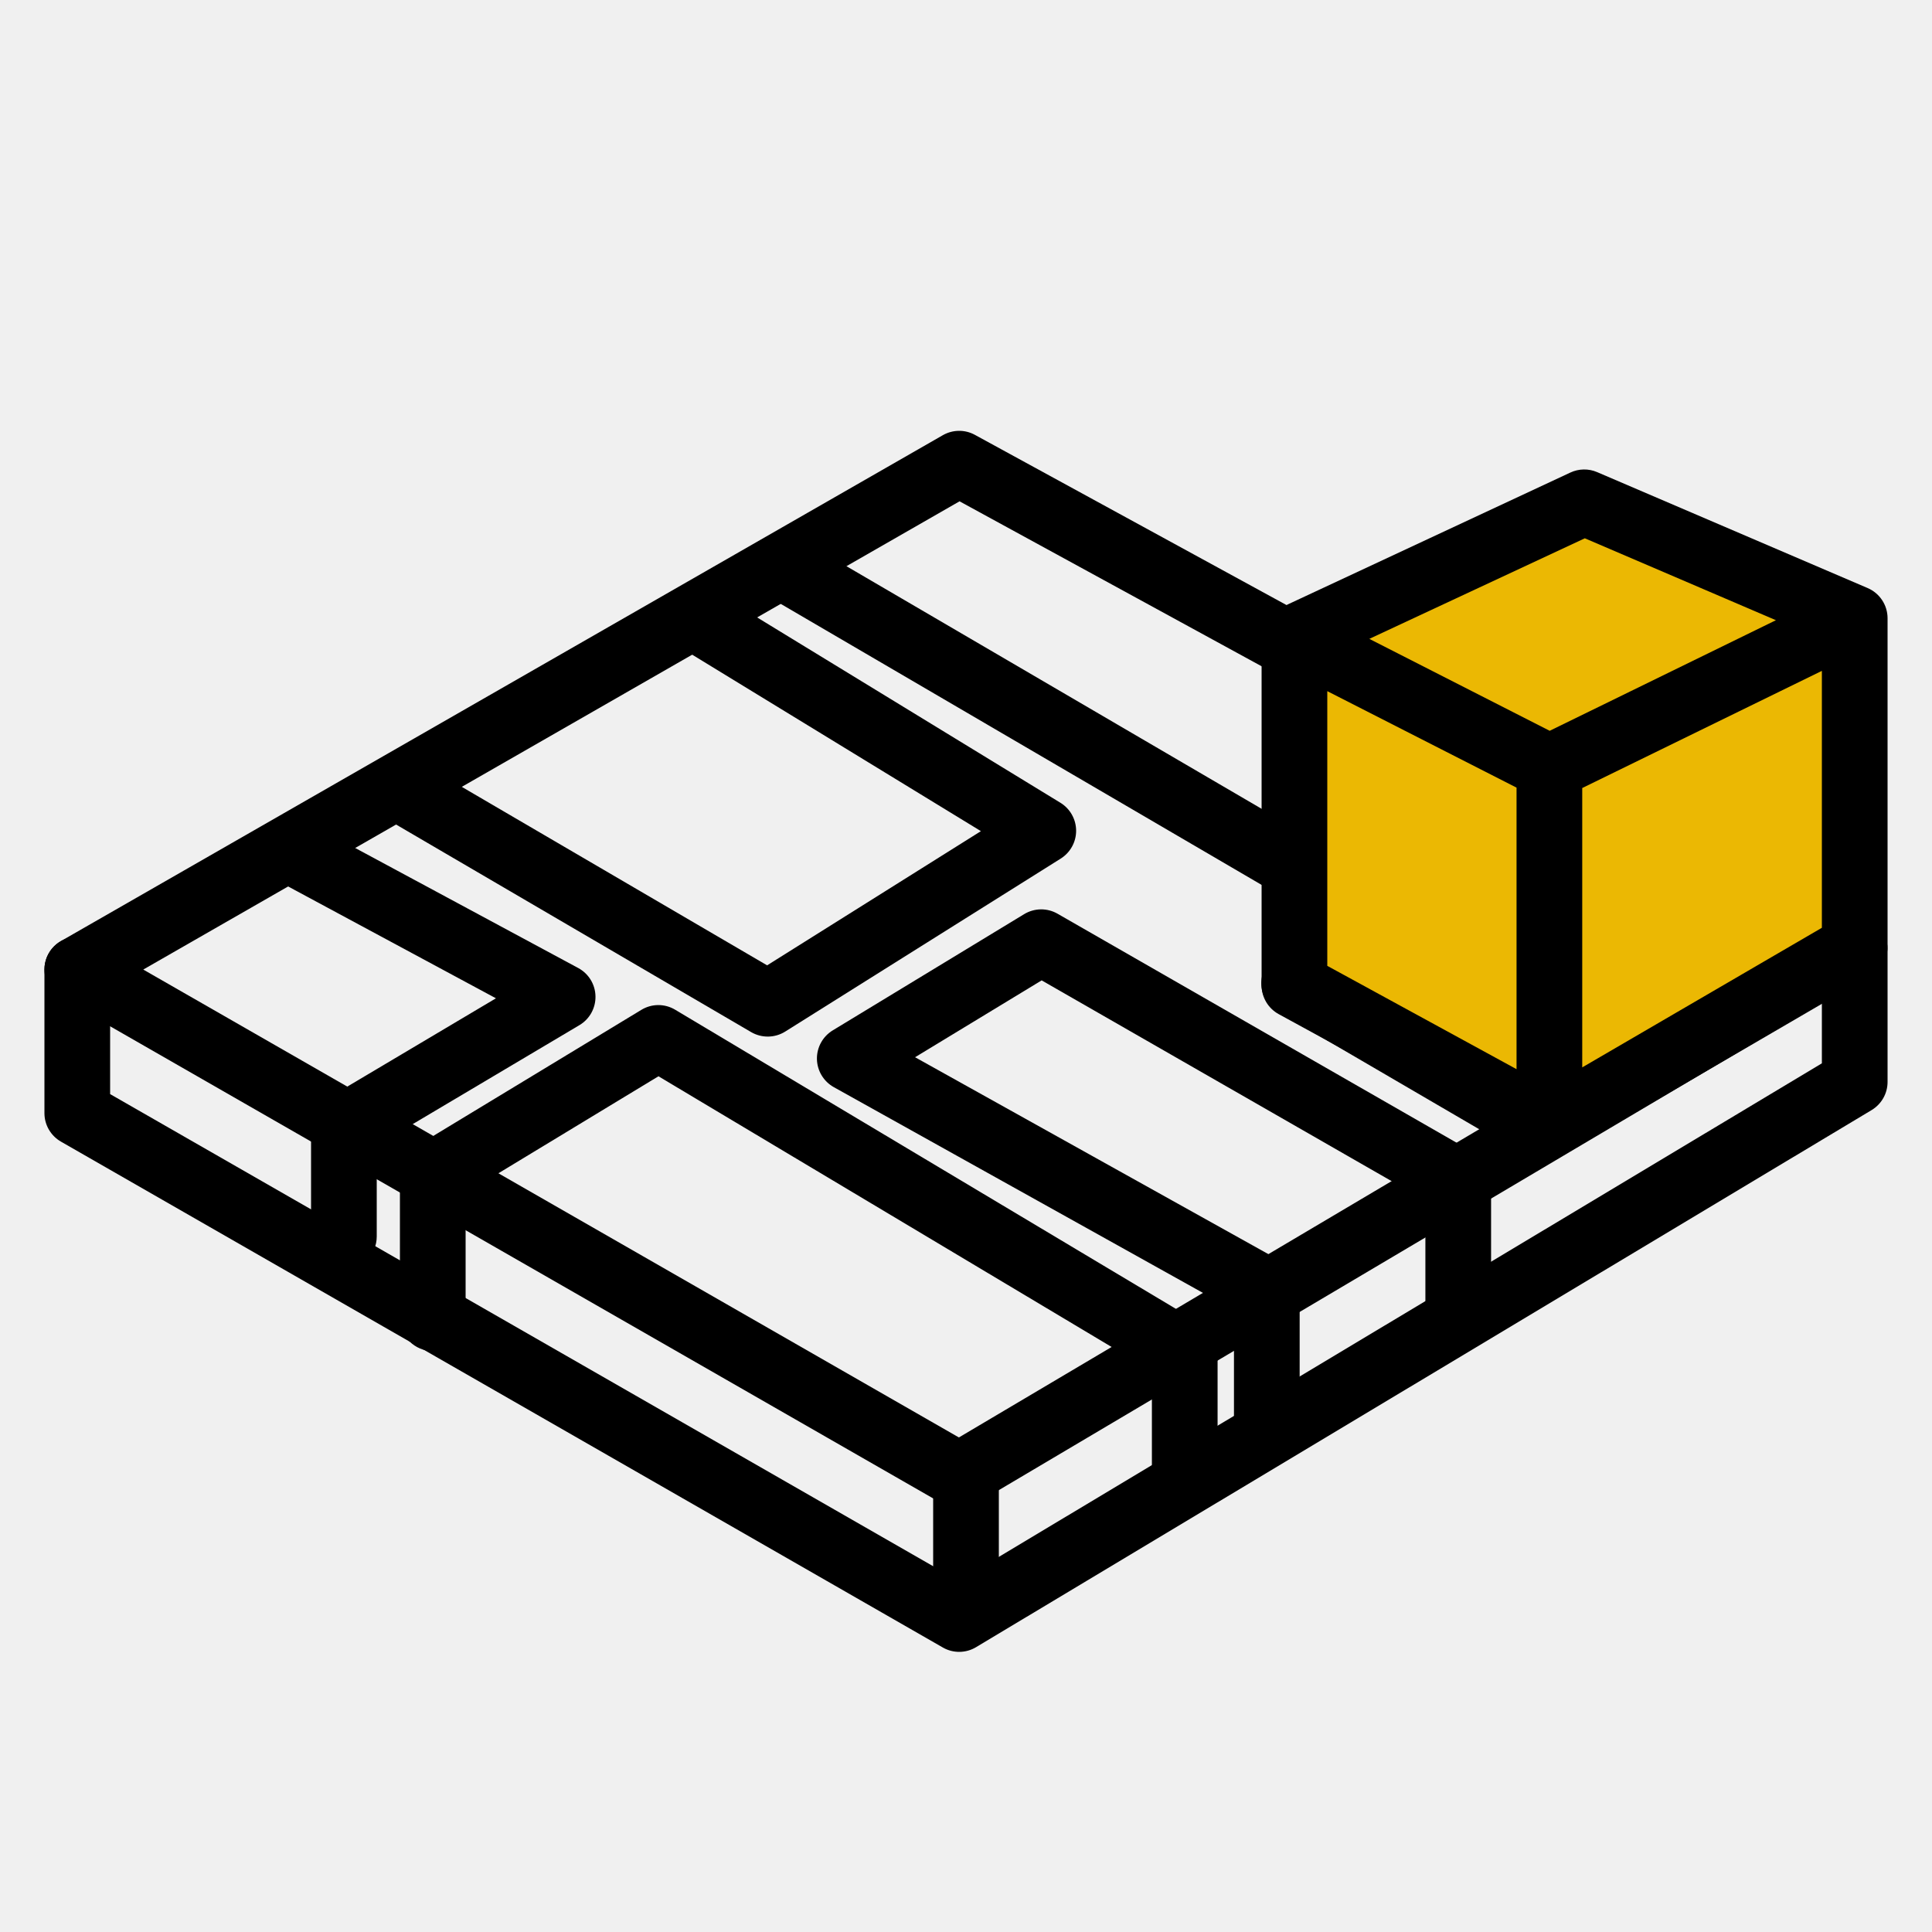
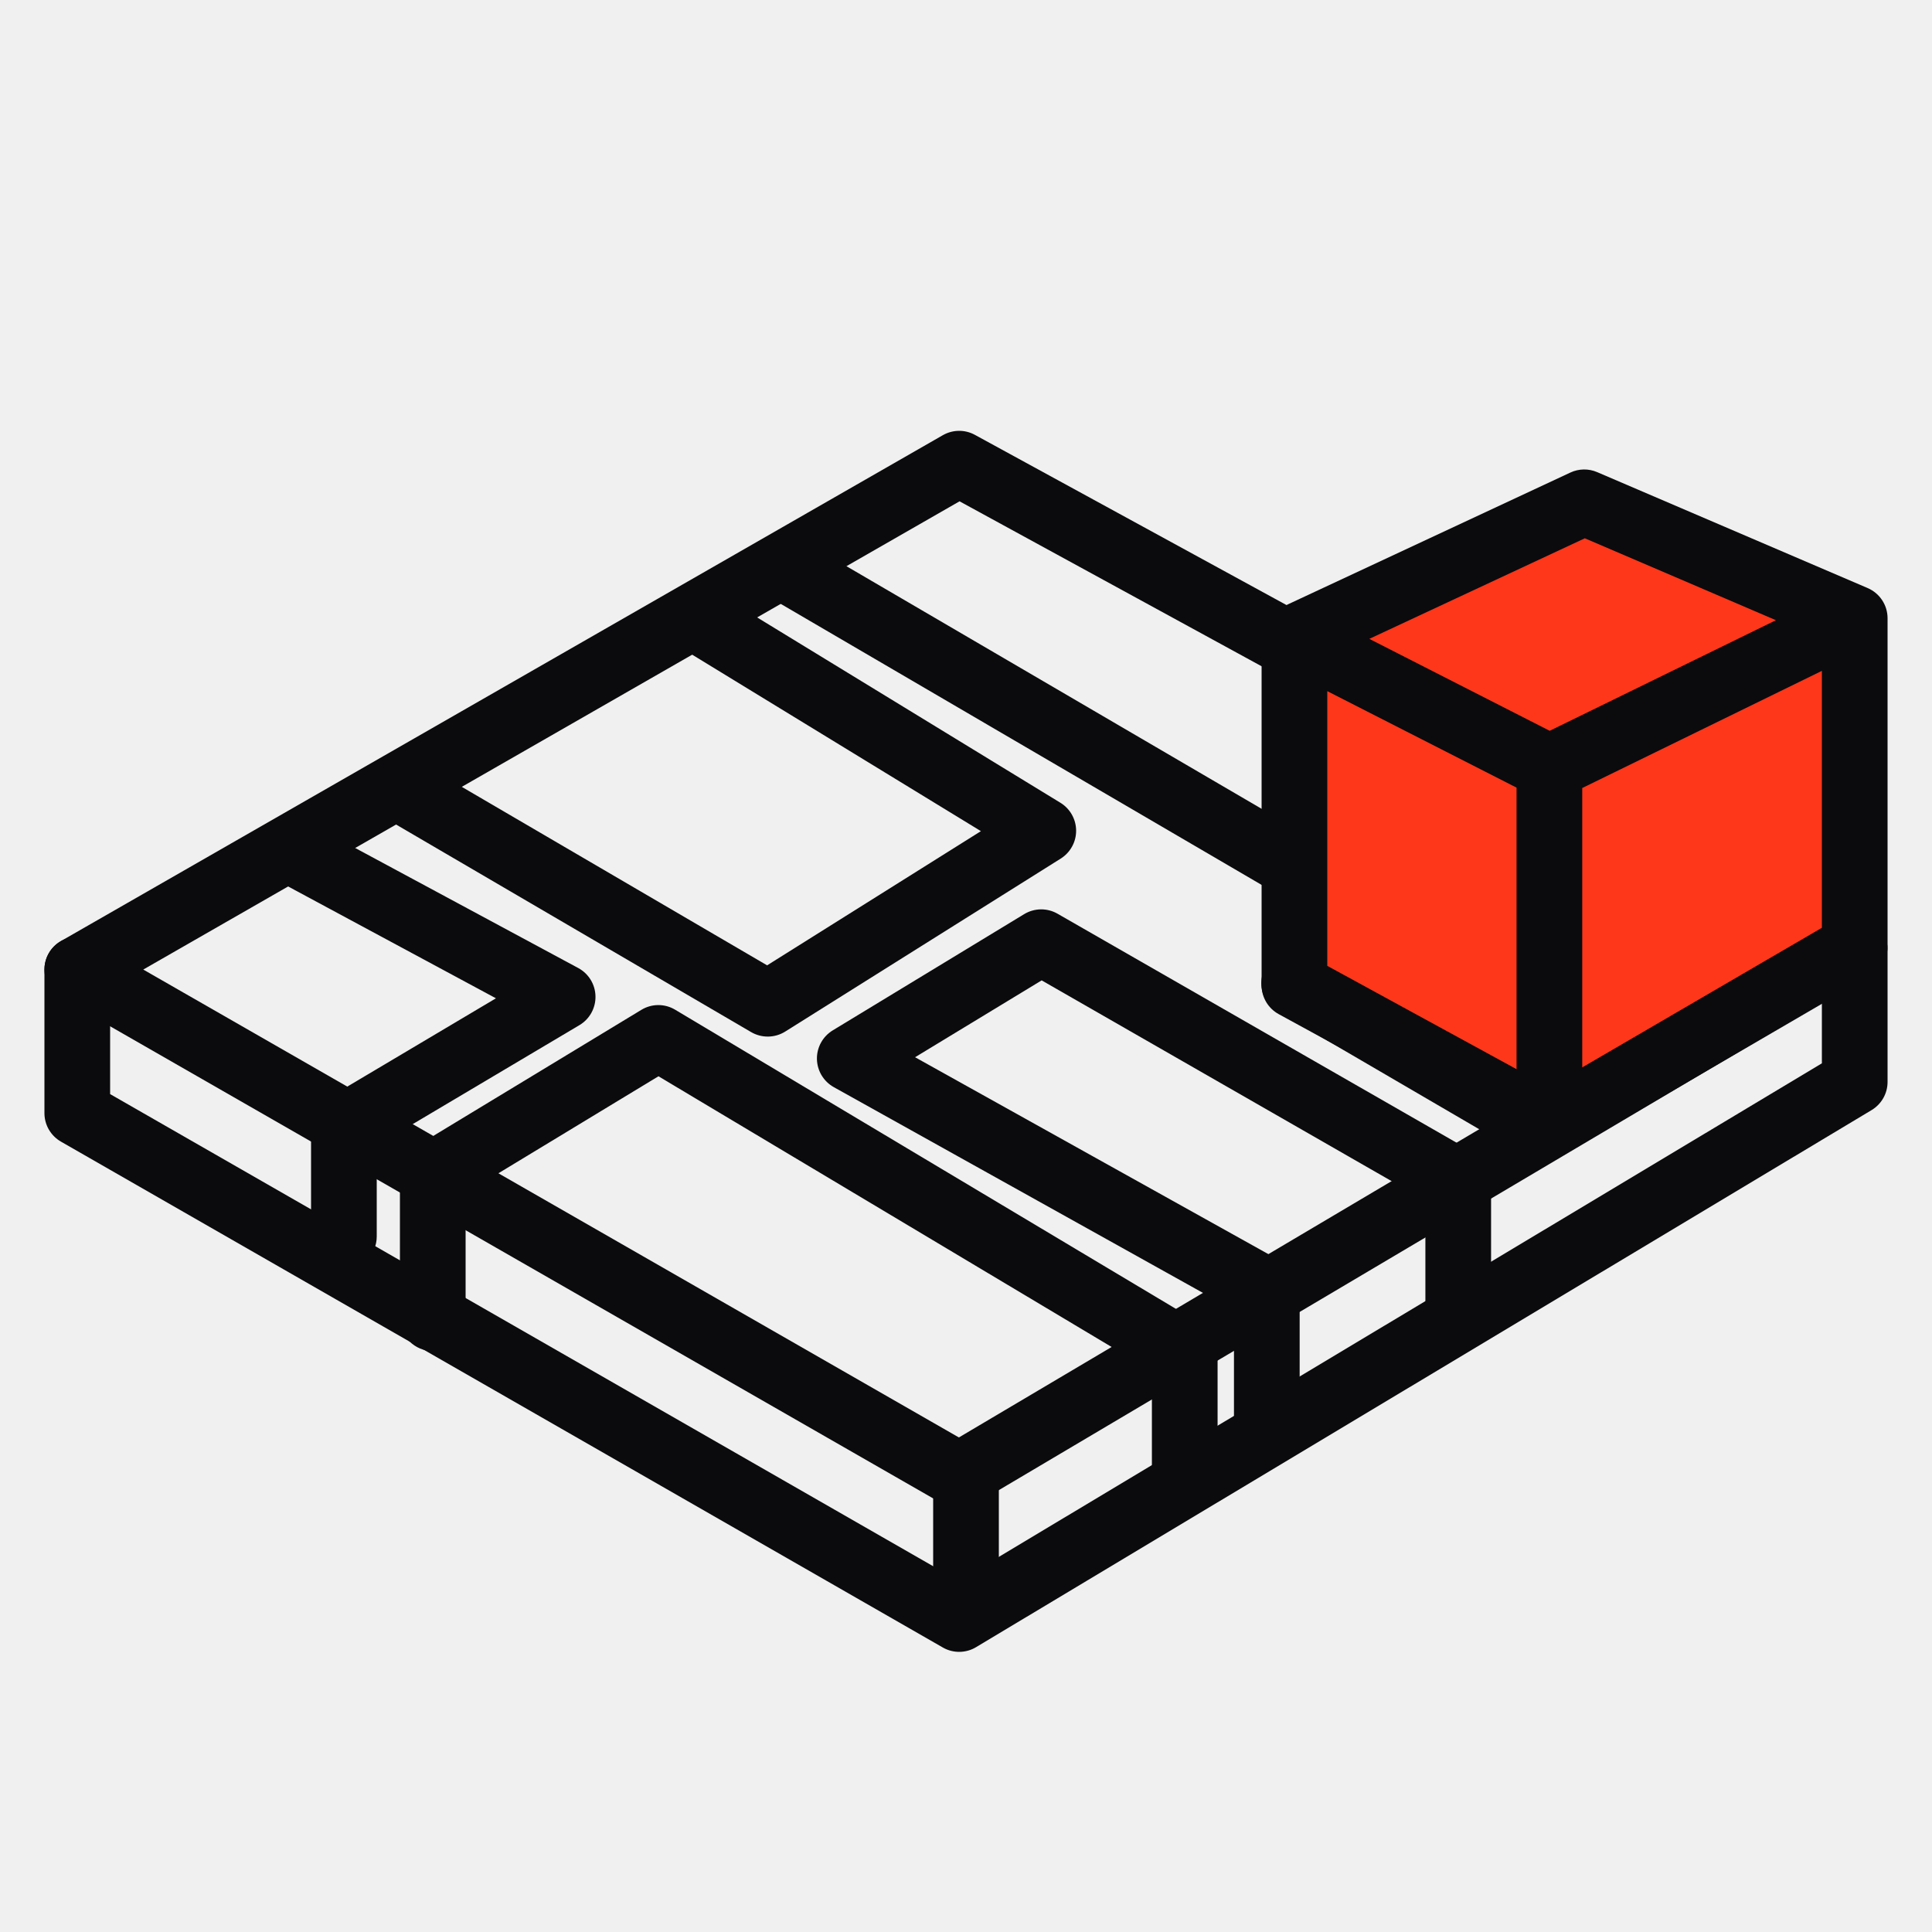
<svg xmlns="http://www.w3.org/2000/svg" width="50" height="50" viewBox="0 0 50 50" fill="none">
-   <path fill-rule="evenodd" clip-rule="evenodd" d="M19.489 14.225C19.726 13.82 20.247 13.683 20.652 13.92L33.845 21.63L38.547 18.874C38.952 18.637 39.473 18.773 39.71 19.178C39.947 19.583 39.812 20.104 39.407 20.341L34.276 23.349C34.011 23.504 33.682 23.504 33.417 23.349L19.794 15.388C19.389 15.151 19.252 14.63 19.489 14.225Z" fill="black" />
-   <path fill-rule="evenodd" clip-rule="evenodd" d="M42.19 20.421C42.425 20.827 42.286 21.347 41.879 21.582L35.185 25.45L40.29 28.427C40.695 28.664 40.832 29.184 40.596 29.59C40.359 29.995 39.839 30.132 39.433 29.896L33.064 26.18C32.802 26.028 32.642 25.747 32.642 25.444C32.643 25.141 32.805 24.862 33.067 24.71L41.029 20.11C41.435 19.875 41.955 20.014 42.19 20.421Z" fill="black" />
-   <path fill-rule="evenodd" clip-rule="evenodd" d="M17.275 15.557C17.52 15.156 18.043 15.03 18.443 15.275L27.443 20.775C27.694 20.928 27.848 21.201 27.85 21.495C27.852 21.789 27.701 22.063 27.452 22.22L20.321 26.697C20.053 26.865 19.713 26.87 19.44 26.711L10.071 21.234C9.666 20.997 9.529 20.476 9.766 20.071C10.003 19.666 10.524 19.529 10.929 19.766L19.853 24.983L25.386 21.51L17.557 16.725C17.156 16.48 17.03 15.957 17.275 15.557Z" fill="black" />
-   <path fill-rule="evenodd" clip-rule="evenodd" d="M26.505 23.658C26.77 23.497 27.101 23.493 27.369 23.647L38.161 29.84C38.426 29.991 38.589 30.272 38.589 30.577V33.732C38.589 34.201 38.208 34.582 37.739 34.582C37.269 34.582 36.889 34.201 36.889 33.732V31.069L26.958 25.372L23.682 27.361L33.199 32.665C33.468 32.815 33.635 33.099 33.635 33.408V37C33.635 37.469 33.254 37.85 32.785 37.85C32.315 37.85 31.935 37.469 31.935 37V33.907L21.578 28.135C21.314 27.987 21.148 27.711 21.142 27.408C21.137 27.105 21.293 26.823 21.551 26.666L26.505 23.658Z" fill="black" />
-   <path fill-rule="evenodd" clip-rule="evenodd" d="M6.752 21.597C6.974 21.184 7.489 21.029 7.903 21.252L14.964 25.052C15.234 25.197 15.405 25.476 15.411 25.782C15.418 26.088 15.259 26.375 14.995 26.531L9.75 29.645V32C9.75 32.469 9.369 32.85 8.9 32.85C8.43 32.85 8.05 32.469 8.05 32V29.162C8.05 28.862 8.208 28.584 8.466 28.431L12.835 25.836L7.097 22.748C6.684 22.526 6.529 22.011 6.752 21.597ZM16.598 26.135C16.867 25.971 17.204 25.97 17.474 26.132L31.097 34.27C31.354 34.424 31.511 34.701 31.511 35V38C31.511 38.469 31.131 38.85 30.661 38.85C30.192 38.85 29.811 38.469 29.811 38V35.482L17.041 27.854L12.05 30.879V34.115C12.05 34.585 11.669 34.965 11.2 34.965C10.73 34.965 10.35 34.585 10.35 34.115V30.4C10.35 30.103 10.505 29.827 10.759 29.673L16.598 26.135Z" fill="black" />
-   <path fill-rule="evenodd" clip-rule="evenodd" d="M24.4 11.263C24.657 11.116 24.971 11.112 25.23 11.254L48.23 23.816C48.499 23.962 48.667 24.241 48.673 24.547C48.678 24.852 48.519 25.137 48.256 25.293L25.256 38.916C24.993 39.072 24.666 39.074 24.4 38.922L1.577 25.83C1.313 25.678 1.15 25.397 1.15 25.092C1.15 24.788 1.313 24.507 1.577 24.355L24.4 11.263ZM24.833 12.974L3.708 25.092L24.816 37.201L46.105 24.591L24.833 12.974Z" fill="black" />
-   <path fill-rule="evenodd" clip-rule="evenodd" d="M48 23.712C48.469 23.712 48.85 24.092 48.85 24.561V28C48.85 28.299 48.693 28.575 48.437 28.729L25.26 42.629C24.996 42.787 24.667 42.791 24.4 42.637L1.577 29.545C1.313 29.393 1.15 29.112 1.15 28.808V25.092C1.15 24.623 1.53 24.242 2 24.242C2.469 24.242 2.85 24.623 2.85 25.092V28.315L24.813 40.914L47.15 27.519V24.561C47.15 24.092 47.531 23.712 48 23.712Z" fill="black" />
-   <path fill-rule="evenodd" clip-rule="evenodd" d="M24.15 42V38H25.85V42H24.15Z" fill="black" />
+   <path fill-rule="evenodd" clip-rule="evenodd" d="M19.489 14.225C19.726 13.82 20.247 13.683 20.652 13.92L33.845 21.63L38.547 18.874C38.952 18.637 39.473 18.773 39.71 19.178C39.947 19.583 39.812 20.104 39.407 20.341L34.276 23.349C34.011 23.504 33.682 23.504 33.417 23.349L19.794 15.388C19.389 15.151 19.252 14.63 19.489 14.225Z" fill="#0B0B0E" />
+   <path fill-rule="evenodd" clip-rule="evenodd" d="M42.19 20.421C42.425 20.827 42.286 21.347 41.879 21.582L35.185 25.45L40.29 28.427C40.695 28.664 40.832 29.184 40.596 29.59C40.359 29.995 39.839 30.132 39.433 29.896L33.064 26.18C32.802 26.028 32.642 25.747 32.642 25.444C32.643 25.141 32.805 24.862 33.067 24.71L41.029 20.11C41.435 19.875 41.955 20.014 42.19 20.421Z" fill="#0B0B0E" />
+   <path fill-rule="evenodd" clip-rule="evenodd" d="M17.275 15.557C17.52 15.156 18.043 15.03 18.443 15.275L27.443 20.775C27.694 20.928 27.848 21.201 27.85 21.495C27.852 21.789 27.701 22.063 27.452 22.22L20.321 26.697C20.053 26.865 19.713 26.87 19.44 26.711L10.071 21.234C9.666 20.997 9.529 20.476 9.766 20.071C10.003 19.666 10.524 19.529 10.929 19.766L19.853 24.983L25.386 21.51L17.557 16.725C17.156 16.48 17.03 15.957 17.275 15.557Z" fill="#0B0B0E" />
+   <path fill-rule="evenodd" clip-rule="evenodd" d="M26.505 23.658C26.77 23.497 27.101 23.493 27.369 23.647L38.161 29.84C38.426 29.991 38.589 30.272 38.589 30.577V33.732C38.589 34.201 38.208 34.582 37.739 34.582C37.269 34.582 36.889 34.201 36.889 33.732V31.069L26.958 25.372L23.682 27.361L33.199 32.665C33.468 32.815 33.635 33.099 33.635 33.408V37C33.635 37.469 33.254 37.85 32.785 37.85C32.315 37.85 31.935 37.469 31.935 37V33.907L21.578 28.135C21.314 27.987 21.148 27.711 21.142 27.408C21.137 27.105 21.293 26.823 21.551 26.666L26.505 23.658Z" fill="#0B0B0E" />
+   <path fill-rule="evenodd" clip-rule="evenodd" d="M6.752 21.597C6.974 21.184 7.489 21.029 7.903 21.252L14.964 25.052C15.234 25.197 15.405 25.476 15.411 25.782C15.418 26.088 15.259 26.375 14.995 26.531L9.75 29.645V32C9.75 32.469 9.369 32.85 8.9 32.85C8.43 32.85 8.05 32.469 8.05 32V29.162C8.05 28.862 8.208 28.584 8.466 28.431L12.835 25.836L7.097 22.748C6.684 22.526 6.529 22.011 6.752 21.597ZM16.598 26.135C16.867 25.971 17.204 25.97 17.474 26.132L31.097 34.27C31.354 34.424 31.511 34.701 31.511 35V38C31.511 38.469 31.131 38.85 30.661 38.85C30.192 38.85 29.811 38.469 29.811 38V35.482L17.041 27.854L12.05 30.879V34.115C12.05 34.585 11.669 34.965 11.2 34.965C10.73 34.965 10.35 34.585 10.35 34.115V30.4C10.35 30.103 10.505 29.827 10.759 29.673L16.598 26.135Z" fill="#0B0B0E" />
+   <path fill-rule="evenodd" clip-rule="evenodd" d="M24.4 11.263C24.657 11.116 24.971 11.112 25.23 11.254L48.23 23.816C48.499 23.962 48.667 24.241 48.673 24.547C48.678 24.852 48.519 25.137 48.256 25.293L25.256 38.916C24.993 39.072 24.666 39.074 24.4 38.922L1.577 25.83C1.313 25.678 1.15 25.397 1.15 25.092C1.15 24.788 1.313 24.507 1.577 24.355L24.4 11.263ZM24.833 12.974L3.708 25.092L24.816 37.201L46.105 24.591L24.833 12.974Z" fill="#0B0B0E" />
+   <path fill-rule="evenodd" clip-rule="evenodd" d="M48 23.712C48.469 23.712 48.85 24.092 48.85 24.561V28C48.85 28.299 48.693 28.575 48.437 28.729L25.26 42.629C24.996 42.787 24.667 42.791 24.4 42.637L1.577 29.545C1.313 29.393 1.15 29.112 1.15 28.808V25.092C1.15 24.623 1.53 24.242 2 24.242C2.469 24.242 2.85 24.623 2.85 25.092V28.315L24.813 40.914L47.15 27.519V24.561C47.15 24.092 47.531 23.712 48 23.712Z" fill="#0B0B0E" />
+   <path fill-rule="evenodd" clip-rule="evenodd" d="M24.15 42V38H25.85V42H24.15Z" fill="#0B0B0E" />
  <path d="M33.5 25.5L34 17.5L40.5 20L48 16.5V24.5L39.5 28.5L33.5 25.5Z" fill="white" />
-   <path d="M34 25.5V17L41 13L48 15.5V24.5L40 29L34 25.5Z" fill="#EBB803" />
-   <path fill-rule="evenodd" clip-rule="evenodd" d="M40.64 12.23C40.86 12.127 41.112 12.123 41.335 12.219L48.335 15.219C48.647 15.353 48.85 15.66 48.85 16V24.5C48.85 24.802 48.689 25.082 48.428 25.235L40.526 29.837C40.268 29.987 39.952 29.991 39.691 29.848L33.093 26.246C32.82 26.097 32.65 25.811 32.65 25.5V16.5C32.65 16.17 32.841 15.869 33.14 15.73L40.64 12.23ZM41.015 13.931L35.438 16.534L40.106 18.913L45.961 16.051L41.015 13.931ZM47.15 17.362L40.948 20.394V27.624L47.15 24.011V17.362ZM39.248 27.67V20.384L34.35 17.887V24.996L39.248 27.67Z" fill="black" />
+   <path d="M34 25.5V17L41 13L48 15.5V24.5L40 29L34 25.5Z" fill="#FF371A" />
+   <path fill-rule="evenodd" clip-rule="evenodd" d="M40.64 12.23C40.86 12.127 41.112 12.123 41.335 12.219L48.335 15.219C48.647 15.353 48.85 15.66 48.85 16V24.5C48.85 24.802 48.689 25.082 48.428 25.235L40.526 29.837C40.268 29.987 39.952 29.991 39.691 29.848L33.093 26.246C32.82 26.097 32.65 25.811 32.65 25.5V16.5C32.65 16.17 32.841 15.869 33.14 15.73L40.64 12.23ZM41.015 13.931L35.438 16.534L40.106 18.913L45.961 16.051L41.015 13.931ZM47.15 17.362L40.948 20.394V27.624L47.15 24.011V17.362ZM39.248 27.67V20.384L34.35 17.887V24.996L39.248 27.67Z" fill="#0B0B0E" />
</svg>
